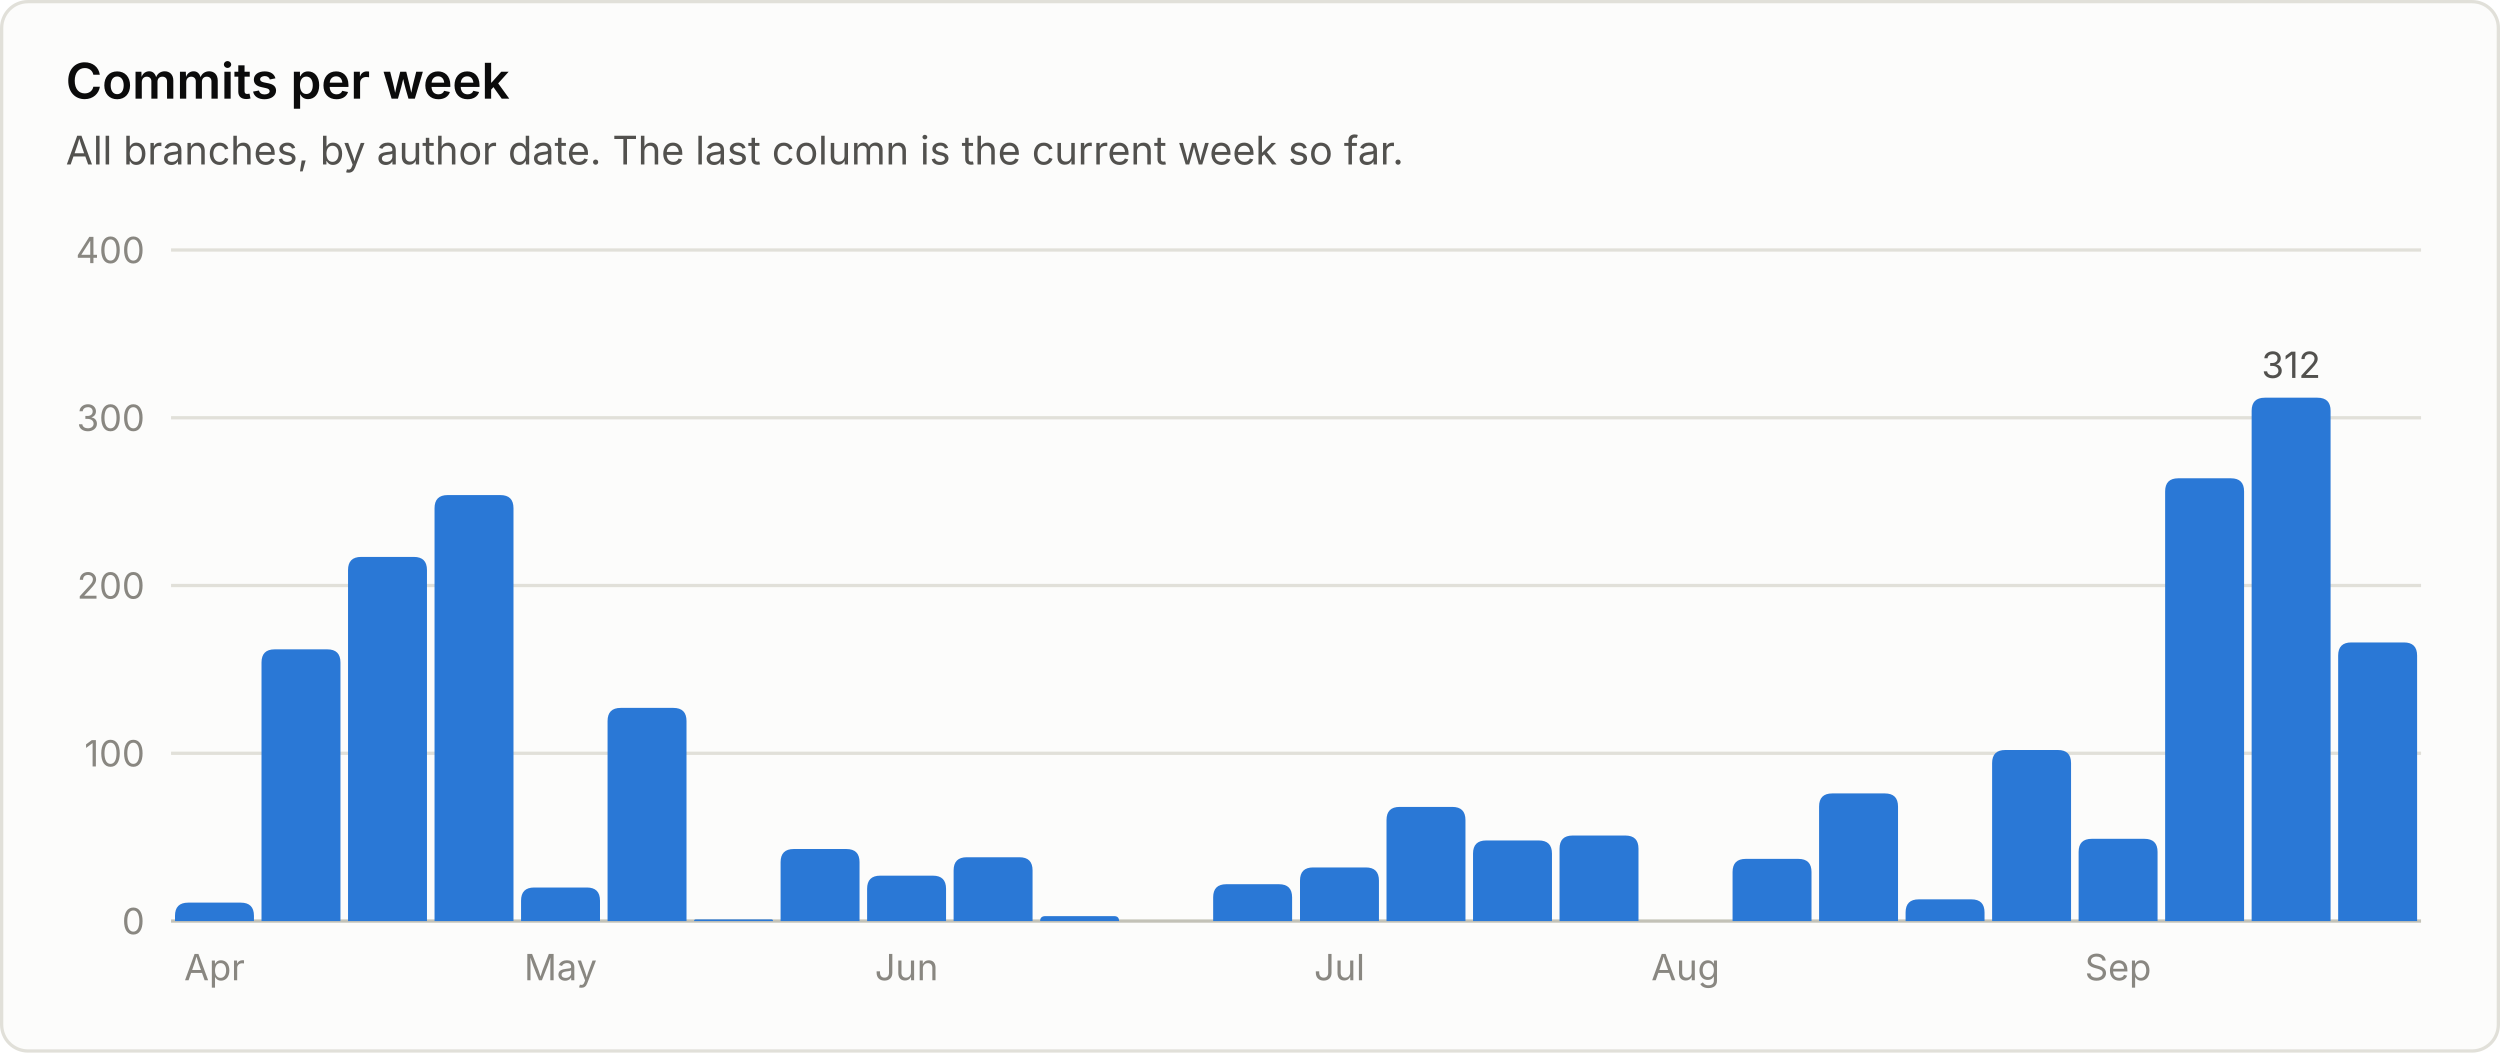
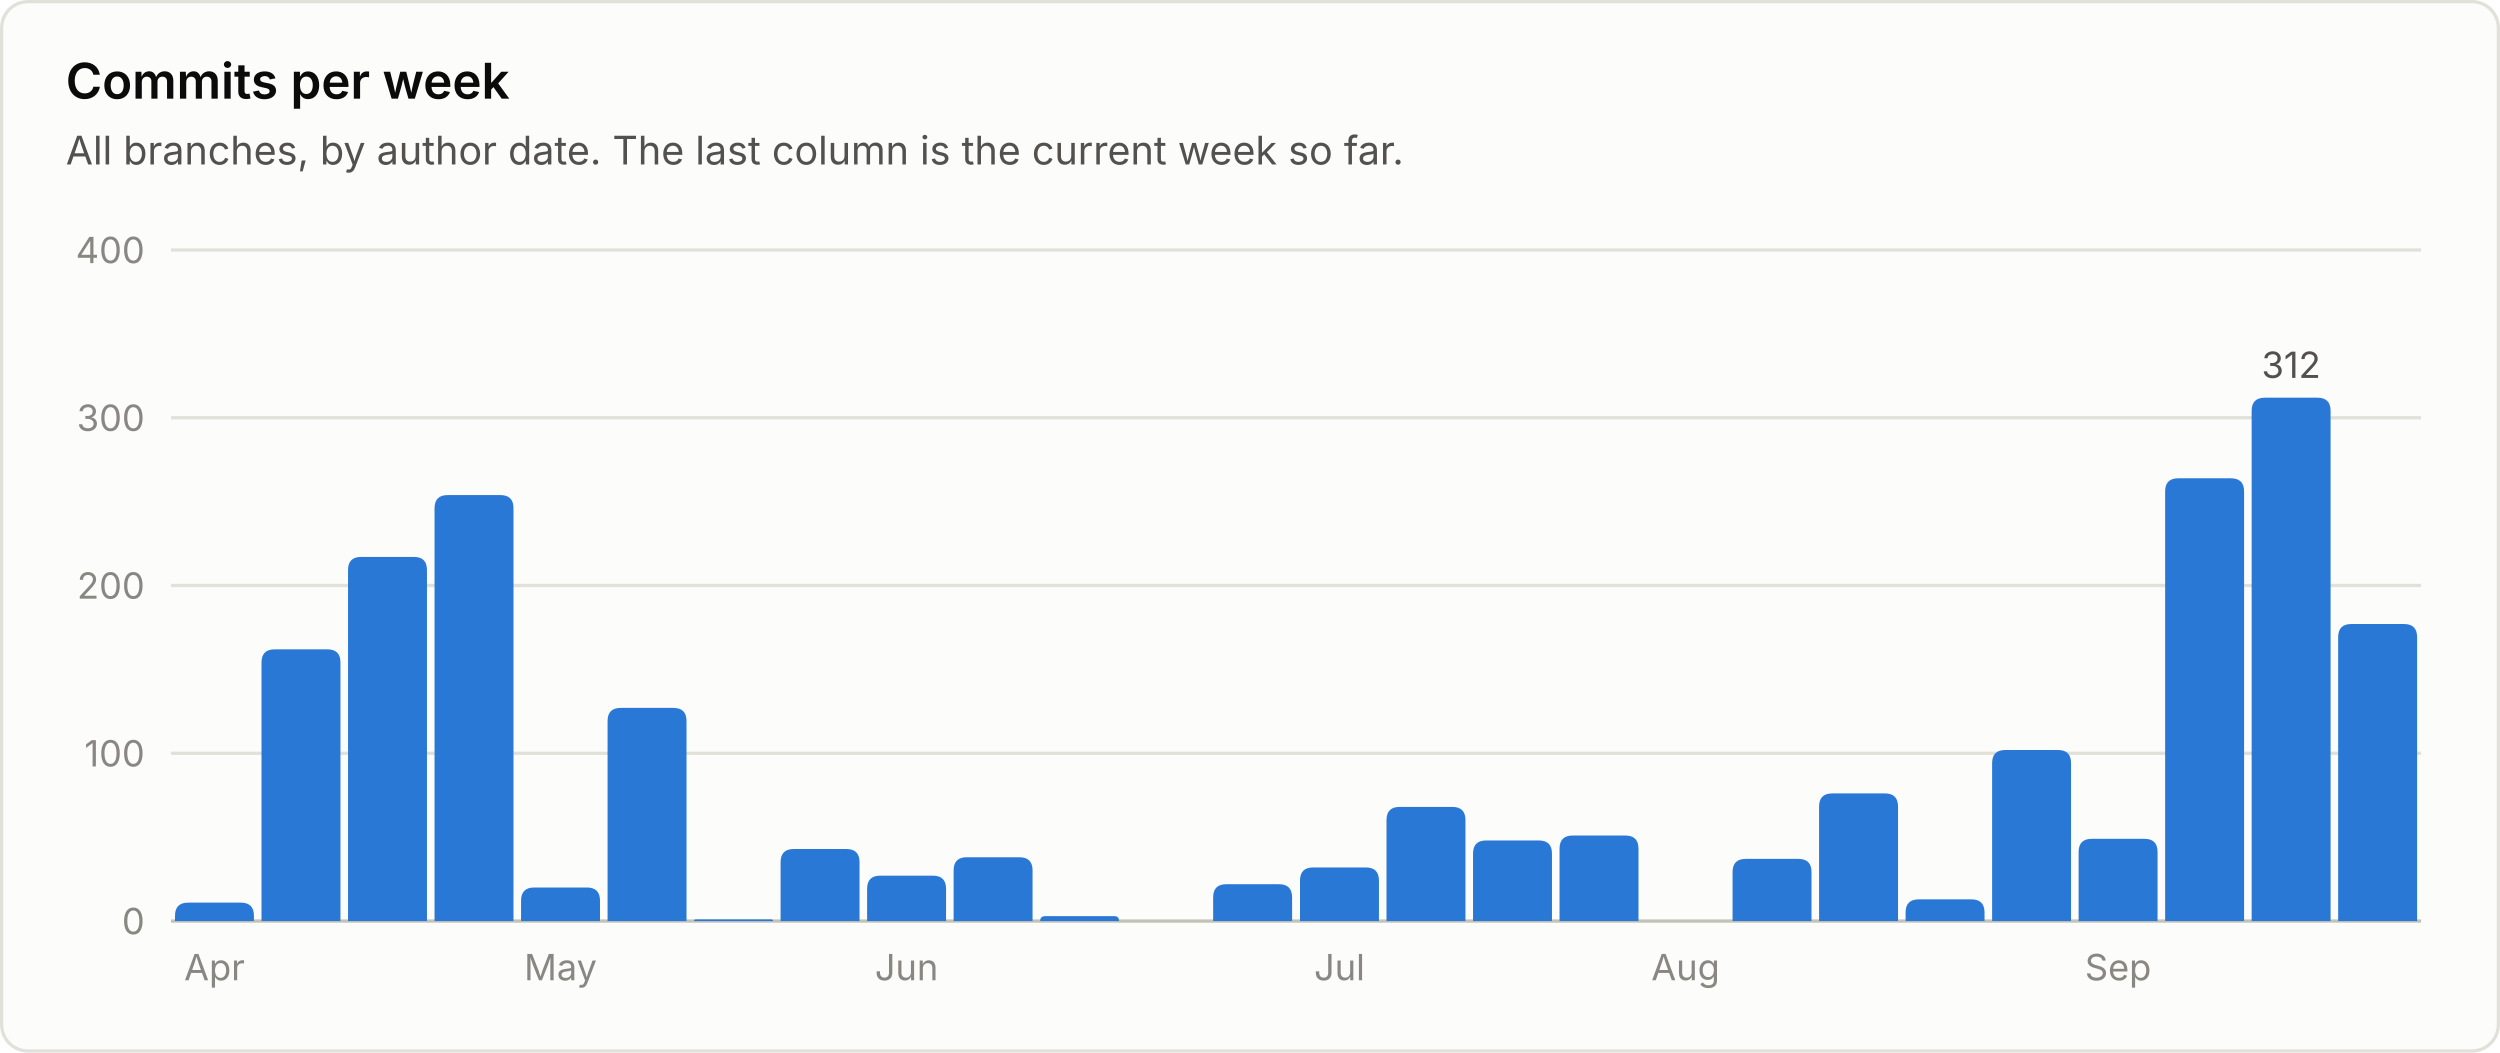
<svg xmlns="http://www.w3.org/2000/svg" viewBox="0 0 760 320" width="760" height="320" role="img" font-family="system-ui, -apple-system, 'Segoe UI', sans-serif">
  <rect x="0.5" y="0.5" width="759" height="319" rx="8" fill="#fcfcfb" stroke="#e1e0d9" />
  <text x="20.0" y="30.0" fill="#0b0b0b" font-size="15" font-weight="600" text-anchor="start">Commits per week</text>
  <text x="20.0" y="50.0" fill="#52514e" font-size="12" font-weight="400" text-anchor="start">All branches, by author date. The last column is the current week so far.</text>
  <line x1="52" y1="280.0" x2="736" y2="280.0" stroke="#c3c2b7" stroke-width="1" />
  <text x="44.0" y="284.0" fill="#898781" font-size="11" font-weight="400" text-anchor="end">0</text>
  <line x1="52" y1="229.0" x2="736" y2="229.0" stroke="#e1e0d9" stroke-width="1" />
  <text x="44.0" y="233.0" fill="#898781" font-size="11" font-weight="400" text-anchor="end">100</text>
  <line x1="52" y1="178.0" x2="736" y2="178.0" stroke="#e1e0d9" stroke-width="1" />
  <text x="44.0" y="182.0" fill="#898781" font-size="11" font-weight="400" text-anchor="end">200</text>
  <line x1="52" y1="127.0" x2="736" y2="127.0" stroke="#e1e0d9" stroke-width="1" />
  <text x="44.0" y="131.0" fill="#898781" font-size="11" font-weight="400" text-anchor="end">300</text>
  <line x1="52" y1="76.0" x2="736" y2="76.0" stroke="#e1e0d9" stroke-width="1" />
  <text x="44.0" y="80.0" fill="#898781" font-size="11" font-weight="400" text-anchor="end">400</text>
  <path d="M53.2 280.0 V278.4 Q53.2 274.4 57.2 274.4 H73.2 Q77.2 274.4 77.2 278.4 V280.0 Z" fill="#2a78d6" />
  <text x="65.2" y="298.0" fill="#898781" font-size="11" font-weight="400" text-anchor="middle">Apr</text>
  <path d="M79.5 280.0 V201.4 Q79.5 197.4 83.5 197.4 H99.5 Q103.5 197.4 103.5 201.4 V280.0 Z" fill="#2a78d6" />
  <path d="M105.8 280.0 V173.3 Q105.8 169.3 109.8 169.3 H125.8 Q129.8 169.3 129.8 173.3 V280.0 Z" fill="#2a78d6" />
  <path d="M132.1 280.0 V154.5 Q132.1 150.5 136.1 150.5 H152.1 Q156.1 150.5 156.1 154.5 V280.0 Z" fill="#2a78d6" />
  <path d="M158.4 280.0 V273.8 Q158.4 269.8 162.4 269.8 H178.4 Q182.4 269.8 182.4 273.8 V280.0 Z" fill="#2a78d6" />
  <text x="170.4" y="298.0" fill="#898781" font-size="11" font-weight="400" text-anchor="middle">May</text>
  <path d="M184.7 280.0 V219.2 Q184.7 215.2 188.7 215.2 H204.7 Q208.7 215.2 208.7 219.2 V280.0 Z" fill="#2a78d6" />
  <path d="M211.0 280.0 V280.0 Q211.0 279.5 211.5 279.5 H234.5 Q235.0 279.5 235.0 280.0 V280.0 Z" fill="#2a78d6" />
  <path d="M237.3 280.0 V262.1 Q237.3 258.1 241.3 258.1 H257.3 Q261.3 258.1 261.3 262.1 V280.0 Z" fill="#2a78d6" />
  <path d="M263.6 280.0 V270.2 Q263.6 266.2 267.6 266.2 H283.6 Q287.6 266.2 287.6 270.2 V280.0 Z" fill="#2a78d6" />
  <text x="275.6" y="298.0" fill="#898781" font-size="11" font-weight="400" text-anchor="middle">Jun</text>
  <path d="M289.9 280.0 V264.6 Q289.9 260.6 293.9 260.6 H309.9 Q313.9 260.6 313.9 264.6 V280.0 Z" fill="#2a78d6" />
  <path d="M316.2 280.0 V280.0 Q316.2 278.5 317.8 278.5 H338.7 Q340.2 278.5 340.2 280.0 V280.0 Z" fill="#2a78d6" />
  <path d="M368.8 280.0 V272.8 Q368.8 268.8 372.8 268.8 H388.8 Q392.8 268.8 392.8 272.8 V280.0 Z" fill="#2a78d6" />
  <path d="M395.2 280.0 V267.7 Q395.2 263.7 399.2 263.7 H415.2 Q419.2 263.7 419.2 267.7 V280.0 Z" fill="#2a78d6" />
  <text x="407.2" y="298.0" fill="#898781" font-size="11" font-weight="400" text-anchor="middle">Jul</text>
  <path d="M421.5 280.0 V249.3 Q421.5 245.3 425.5 245.3 H441.5 Q445.5 245.3 445.5 249.3 V280.0 Z" fill="#2a78d6" />
  <path d="M447.8 280.0 V259.5 Q447.8 255.5 451.8 255.5 H467.8 Q471.8 255.5 471.8 259.5 V280.0 Z" fill="#2a78d6" />
  <path d="M474.1 280.0 V258.0 Q474.1 254.0 478.1 254.0 H494.1 Q498.1 254.0 498.1 258.0 V280.0 Z" fill="#2a78d6" />
  <text x="512.4" y="298.0" fill="#898781" font-size="11" font-weight="400" text-anchor="middle">Aug</text>
  <path d="M526.7 280.0 V265.1 Q526.7 261.1 530.7 261.1 H546.7 Q550.7 261.1 550.7 265.1 V280.0 Z" fill="#2a78d6" />
  <path d="M553.0 280.0 V245.2 Q553.0 241.2 557.0 241.2 H573.0 Q577.0 241.2 577.0 245.2 V280.0 Z" fill="#2a78d6" />
  <path d="M579.3 280.0 V277.4 Q579.3 273.4 583.3 273.4 H599.3 Q603.3 273.4 603.3 277.4 V280.0 Z" fill="#2a78d6" />
  <path d="M605.6 280.0 V232.0 Q605.6 228.0 609.6 228.0 H625.6 Q629.6 228.0 629.6 232.0 V280.0 Z" fill="#2a78d6" />
  <path d="M631.9 280.0 V259.0 Q631.9 255.0 635.9 255.0 H651.9 Q655.9 255.0 655.9 259.0 V280.0 Z" fill="#2a78d6" />
  <text x="643.9" y="298.0" fill="#898781" font-size="11" font-weight="400" text-anchor="middle">Sep</text>
  <path d="M658.2 280.0 V149.4 Q658.2 145.4 662.2 145.4 H678.2 Q682.2 145.4 682.2 149.4 V280.0 Z" fill="#2a78d6" />
  <path d="M684.5 280.0 V124.9 Q684.5 120.9 688.5 120.9 H704.5 Q708.5 120.9 708.5 124.9 V280.0 Z" fill="#2a78d6" />
  <text x="696.5" y="114.9" fill="#52514e" font-size="11" font-weight="400" text-anchor="middle">312</text>
-   <path d="M710.8 280.0 V199.3 Q710.8 195.3 714.8 195.3 H730.8 Q734.8 195.3 734.8 199.3 V280.0 Z" fill="#2a78d6" />
+   <path d="M710.8 280.0 V193.7 Q710.8 189.7 714.8 189.7 H730.8 Q734.8 189.7 734.8 193.7 V280.0 Z" fill="#2a78d6" />
</svg>
